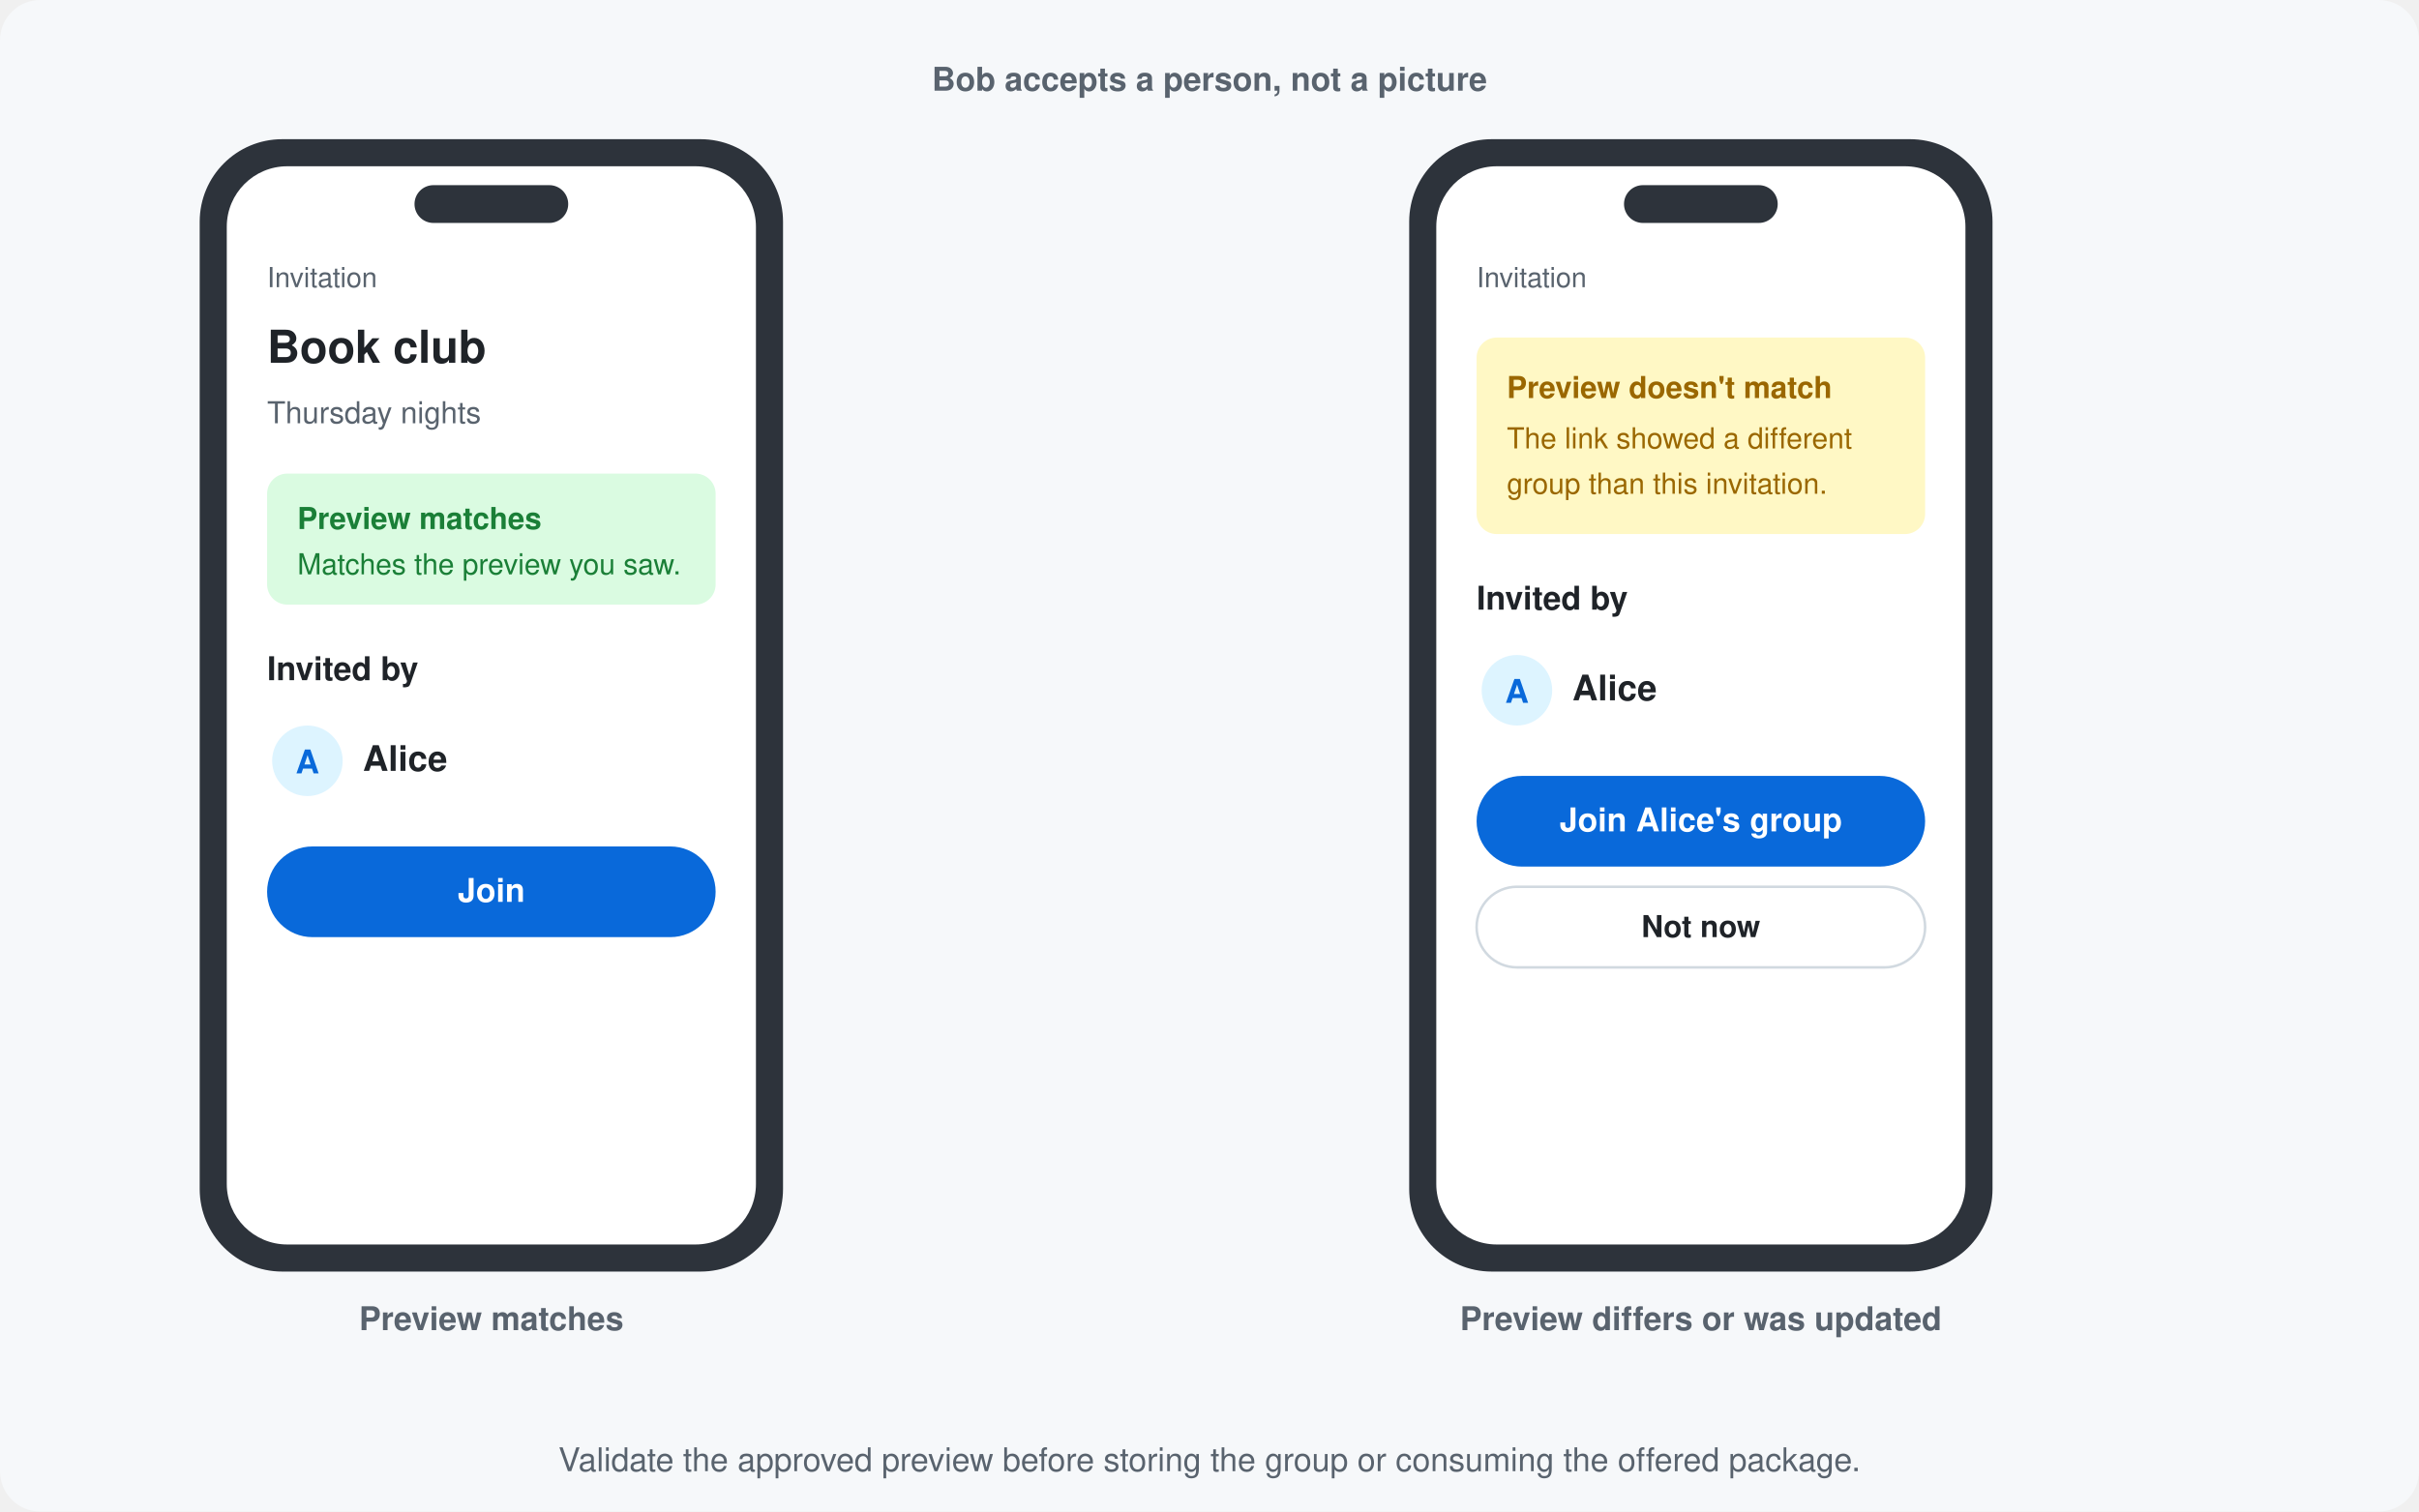
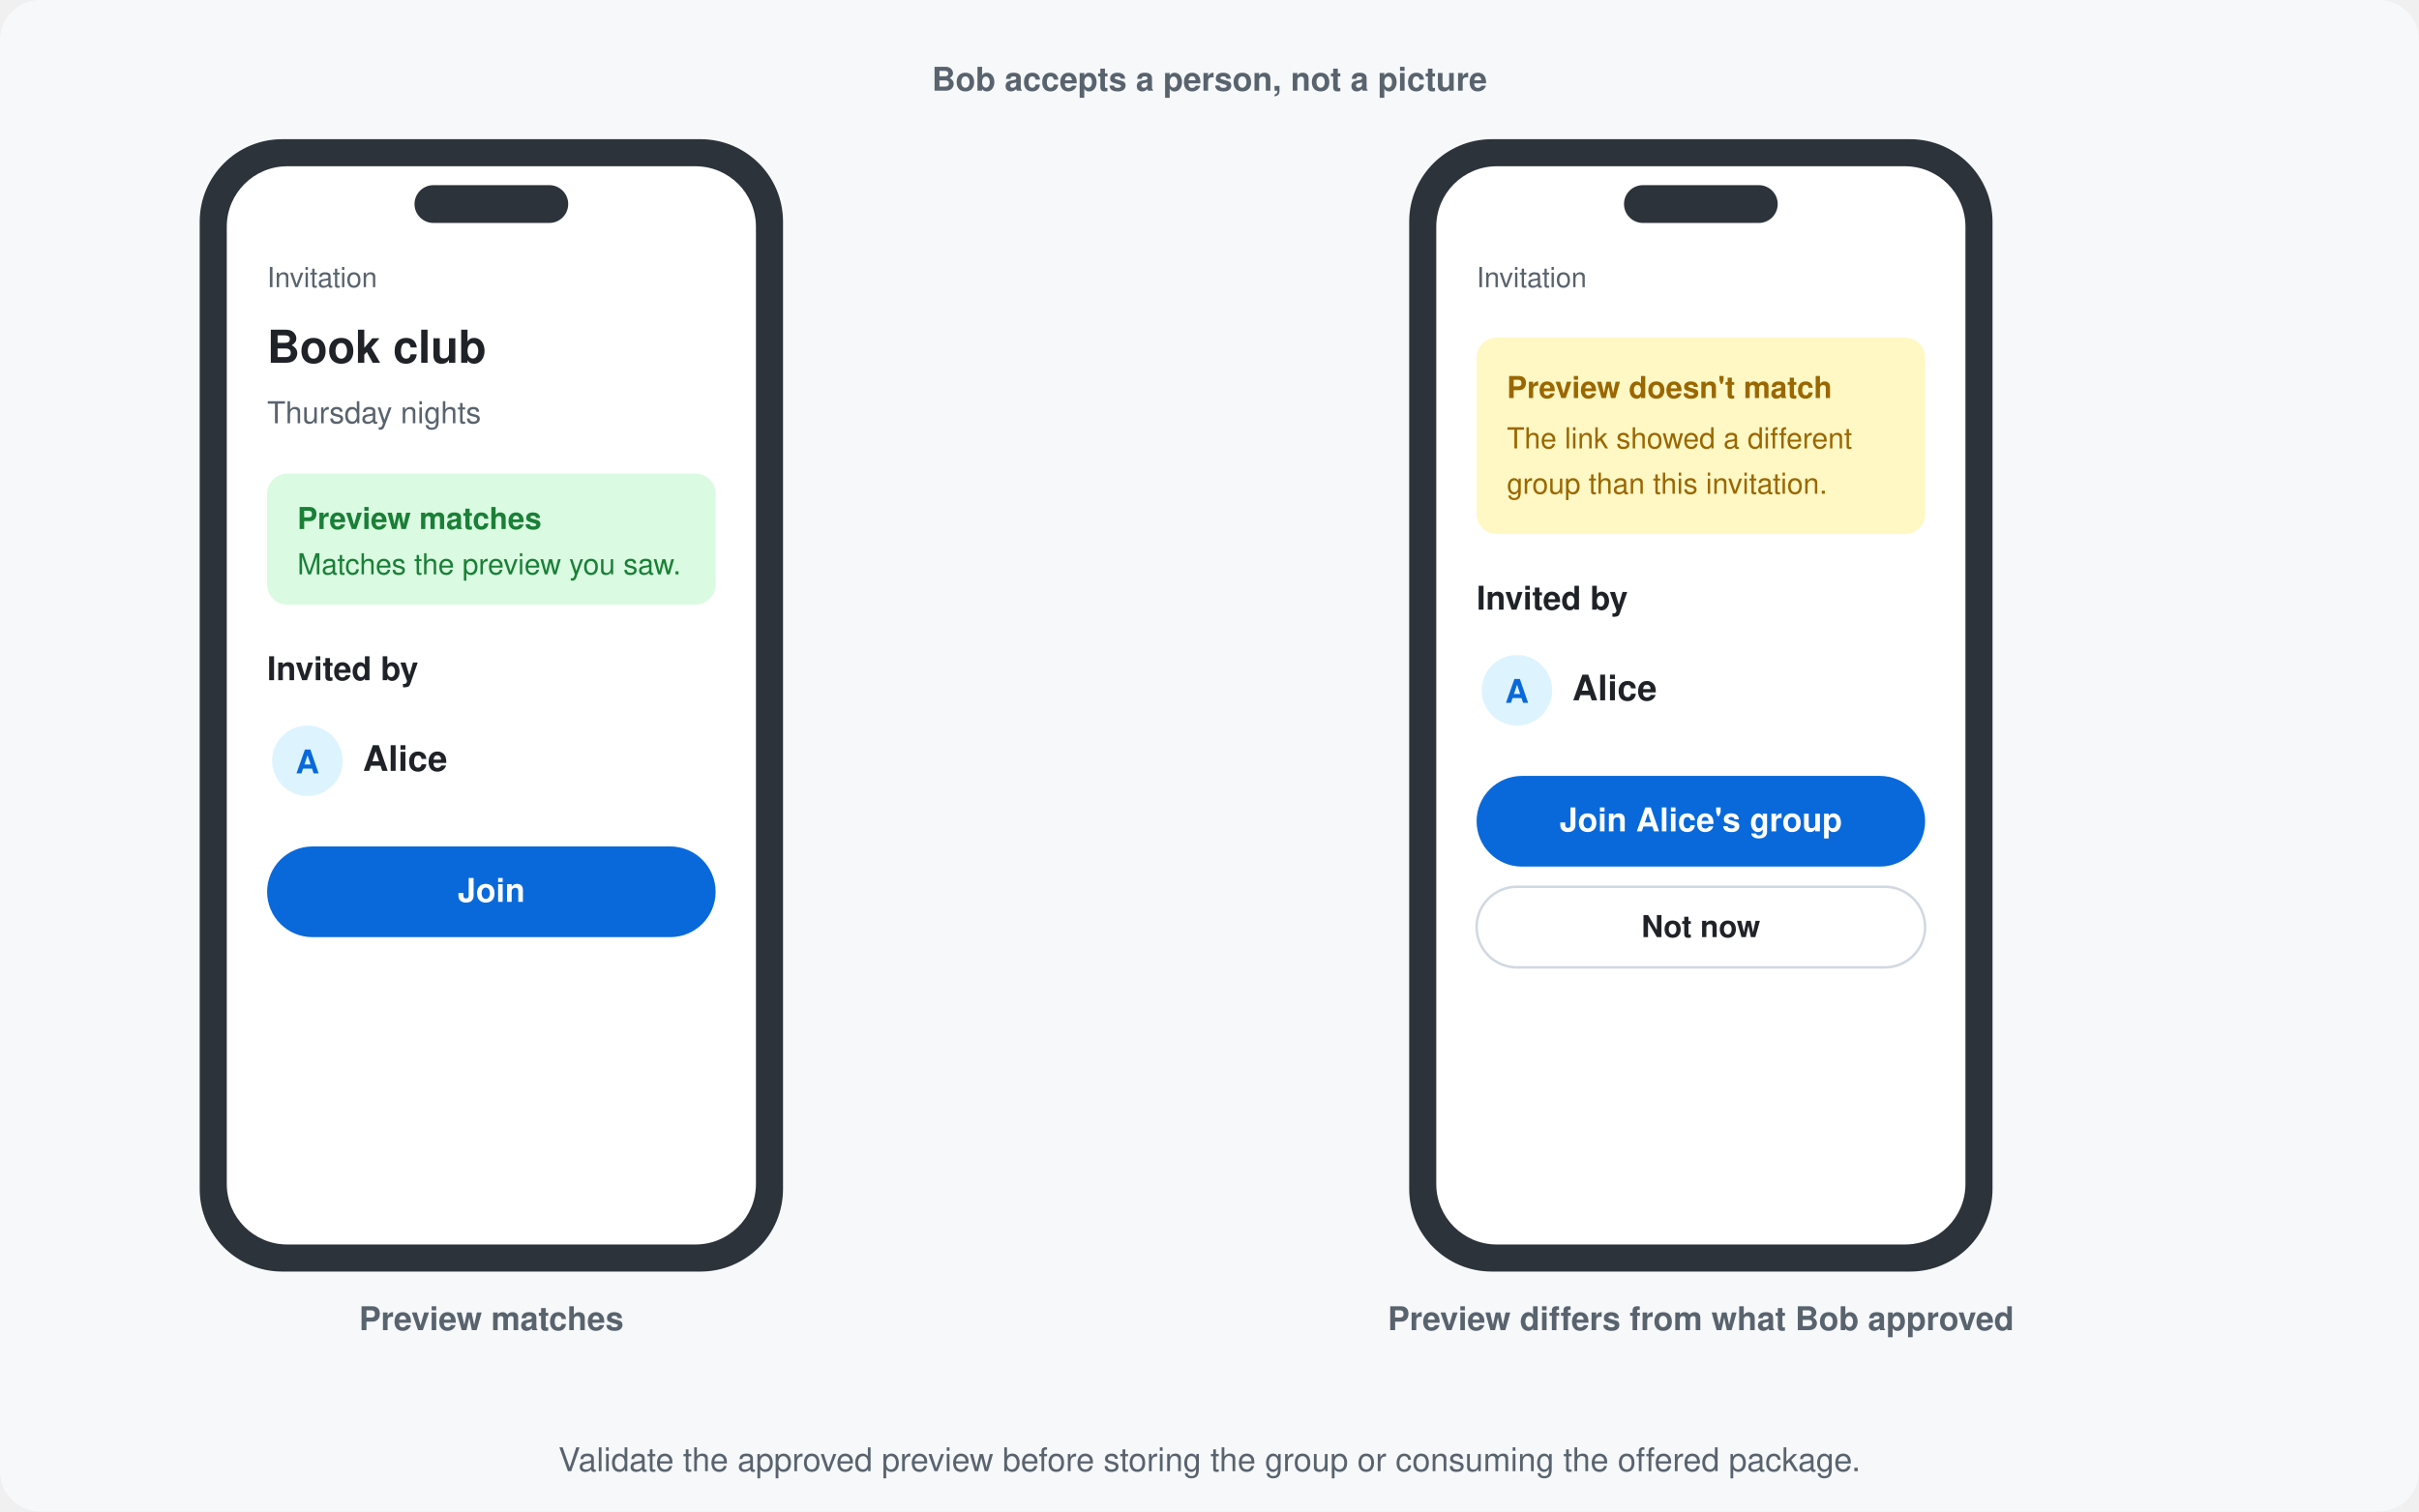
<svg xmlns="http://www.w3.org/2000/svg" viewBox="0 0 960 600" width="960" height="600" role="img" aria-labelledby="title desc">
  <style>
text{font-family:-apple-system, BlinkMacSystemFont, 'Segoe UI', Helvetica, Arial, sans-serif} .mono{font-family:ui-monospace, SFMono-Regular, Menlo, Consolas, monospace}
.bg{fill:#f6f8fa}
.t{fill:#1f2328} .m{fill:#59636e} .a{fill:#0969da} .d{fill:#cf222e}
.g{fill:#1a7f37} .y{fill:#9a6700} .r{fill:#8250df} .f{fill:#afb8c1}
.frame{fill:#2d333b;stroke:#2d333b} .scr{fill:#ffffff}
.card{fill:#f6f8fa;stroke:#d1d9e0} .cardf{fill:#ffffff;stroke:#d1d9e0}
.ln{fill:none;stroke:#d1d9e0} .lnf{fill:#d1d9e0}
.btn{fill:#0969da} .btn2{fill:#ffffff;stroke:#d1d9e0} .btnd{fill:#ffffff;stroke:#cf222e}
.ta{fill:#ddf4ff} .td{fill:#ffebe9} .tg{fill:#dafbe1} .ty{fill:#fff8c5} .tr{fill:#fbefff}
.sa{stroke:#0969da} .sd{stroke:#cf222e} .sg{stroke:#1a7f37} .sy{stroke:#9a6700}
.sr{stroke:#8250df} .sm{stroke:#59636e} .sf{stroke:#afb8c1} .sl{stroke:#d1d9e0}
.arr{fill:none;stroke-width:1.75} .dash{stroke-dasharray:5 4}
.grp{fill:#ddf4ff;stroke:#0969da;stroke-dasharray:6 4;fill-opacity:.45}
.grpx{fill:none;stroke:#afb8c1;stroke-dasharray:6 4}
@media (prefers-color-scheme: dark){
.bg{fill:#151b23}
.t{fill:#e6edf3} .m{fill:#9198a1} .a{fill:#4493f8} .d{fill:#f85149}
.g{fill:#3fb950} .y{fill:#d29922} .r{fill:#ab7df8} .f{fill:#484f58}
.frame{fill:#2f3742;stroke:#4a535e} .scr{fill:#0d1117}
.card{fill:#151b23;stroke:#3d444d} .cardf{fill:#0d1117;stroke:#3d444d}
.ln{fill:none;stroke:#3d444d} .lnf{fill:#3d444d}
.btn{fill:#1f6feb} .btn2{fill:#0d1117;stroke:#3d444d} .btnd{fill:#0d1117;stroke:#f85149}
.ta{fill:#12294a} .td{fill:#3c1618} .tg{fill:#12261e} .ty{fill:#2e2610} .tr{fill:#2a1d45}
.sa{stroke:#4493f8} .sd{stroke:#f85149} .sg{stroke:#3fb950} .sy{stroke:#d29922}
.sr{stroke:#ab7df8} .sm{stroke:#9198a1} .sf{stroke:#484f58} .sl{stroke:#3d444d}
.arr{fill:none;stroke-width:1.75} .dash{stroke-dasharray:5 4}
.grp{fill:#12294a;stroke:#4493f8;stroke-dasharray:6 4;fill-opacity:.45}
.grpx{fill:none;stroke:#484f58;stroke-dasharray:6 4}
}
</style>
  <defs>
    <marker id="ha" viewBox="0 0 10 10" refX="9" refY="5" markerWidth="7" markerHeight="7" orient="auto-start-reverse">
      <path d="M0,0 L10,5 L0,10 z" class="a" />
    </marker>
    <marker id="hm" viewBox="0 0 10 10" refX="9" refY="5" markerWidth="7" markerHeight="7" orient="auto-start-reverse">
      <path d="M0,0 L10,5 L0,10 z" class="m" />
    </marker>
    <marker id="hd" viewBox="0 0 10 10" refX="9" refY="5" markerWidth="7" markerHeight="7" orient="auto-start-reverse">
      <path d="M0,0 L10,5 L0,10 z" class="d" />
    </marker>
    <marker id="hg" viewBox="0 0 10 10" refX="9" refY="5" markerWidth="7" markerHeight="7" orient="auto-start-reverse">
      <path d="M0,0 L10,5 L0,10 z" class="g" />
    </marker>
    <marker id="hy" viewBox="0 0 10 10" refX="9" refY="5" markerWidth="7" markerHeight="7" orient="auto-start-reverse">
      <path d="M0,0 L10,5 L0,10 z" class="y" />
    </marker>
  </defs>
  <rect class="bg" x="0" y="0" width="960" height="600" rx="16" />
  <g transform="translate(80,56)">
    <rect x="0" y="0" width="230" height="448" rx="32" class="frame" stroke-width="1.5" />
    <rect x="10" y="10" width="210" height="428" rx="24" class="scr" />
    <rect x="85" y="18" width="60" height="14" rx="7" class="frame" />
    <g transform="translate(10,10)">
      <text x="16" y="48" class="m" font-size="11">Invitation</text>
      <text x="16" y="78" class="t" font-size="18" font-weight="700">Book club</text>
      <text x="16" y="102" class="m" font-size="12">Thursday nights</text>
      <rect x="16" y="122" width="178" height="52" rx="8" class="tg" />
      <text x="28" y="144" class="g" font-size="12" font-weight="700">Preview matches</text>
      <text x="28" y="162" class="g" font-size="11.5">Matches the preview you saw.</text>
      <text x="16" y="204" class="t" font-size="13" font-weight="700">Invited by</text>
      <circle cx="32" cy="236" r="14" class="ta" />
      <text x="32" y="241" class="a" font-size="13" font-weight="700" text-anchor="middle">A</text>
      <text x="54" y="240" class="t" font-size="14" font-weight="600">Alice</text>
      <rect x="16" y="270" width="178" height="36" rx="18" class="btn" />
      <text x="105" y="292" font-size="13" font-weight="600" text-anchor="middle" fill="#ffffff">Join</text>
    </g>
  </g>
  <text x="195" y="528" class="m" font-size="13" font-weight="600" text-anchor="middle">Preview matches</text>
  <g transform="translate(560,56)">
    <rect x="0" y="0" width="230" height="448" rx="32" class="frame" stroke-width="1.5" />
    <rect x="10" y="10" width="210" height="428" rx="24" class="scr" />
    <rect x="85" y="18" width="60" height="14" rx="7" class="frame" />
    <g transform="translate(10,10)">
      <text x="16" y="48" class="m" font-size="11">Invitation</text>
      <rect x="16" y="68" width="178" height="78" rx="8" class="ty" />
      <text x="28" y="92" class="y" font-size="12" font-weight="700">Preview doesn't match</text>
      <text x="28" y="112" class="y" font-size="11.5">The link showed a different</text>
      <text x="28" y="130" class="y" font-size="11.5">group than this invitation.</text>
      <text x="16" y="176" class="t" font-size="13" font-weight="700">Invited by</text>
      <circle cx="32" cy="208" r="14" class="ta" />
      <text x="32" y="213" class="a" font-size="13" font-weight="700" text-anchor="middle">A</text>
      <text x="54" y="212" class="t" font-size="14" font-weight="600">Alice</text>
      <rect x="16" y="242" width="178" height="36" rx="18" class="btn" />
      <text x="105" y="264" font-size="13" font-weight="600" text-anchor="middle" fill="#ffffff">Join Alice's group</text>
      <rect x="16" y="286" width="178" height="32" rx="16" class="btn2" />
      <text x="105" y="306" class="t" font-size="12" font-weight="600" text-anchor="middle">Not now</text>
    </g>
  </g>
-   <text x="675" y="528" class="m" font-size="13" font-weight="600" text-anchor="middle">Preview differs or was updated</text>
+   <text x="675" y="528" class="m" font-size="13" font-weight="600" text-anchor="middle">Preview differs from what Bob approved</text>
  <text x="480" y="36" class="m" font-size="13" font-weight="600" text-anchor="middle">Bob accepts a person, not a picture</text>
  <text x="480" y="584" class="m" font-size="13" text-anchor="middle">Validate the approved preview before storing the group or consuming the offered package.</text>
</svg>
